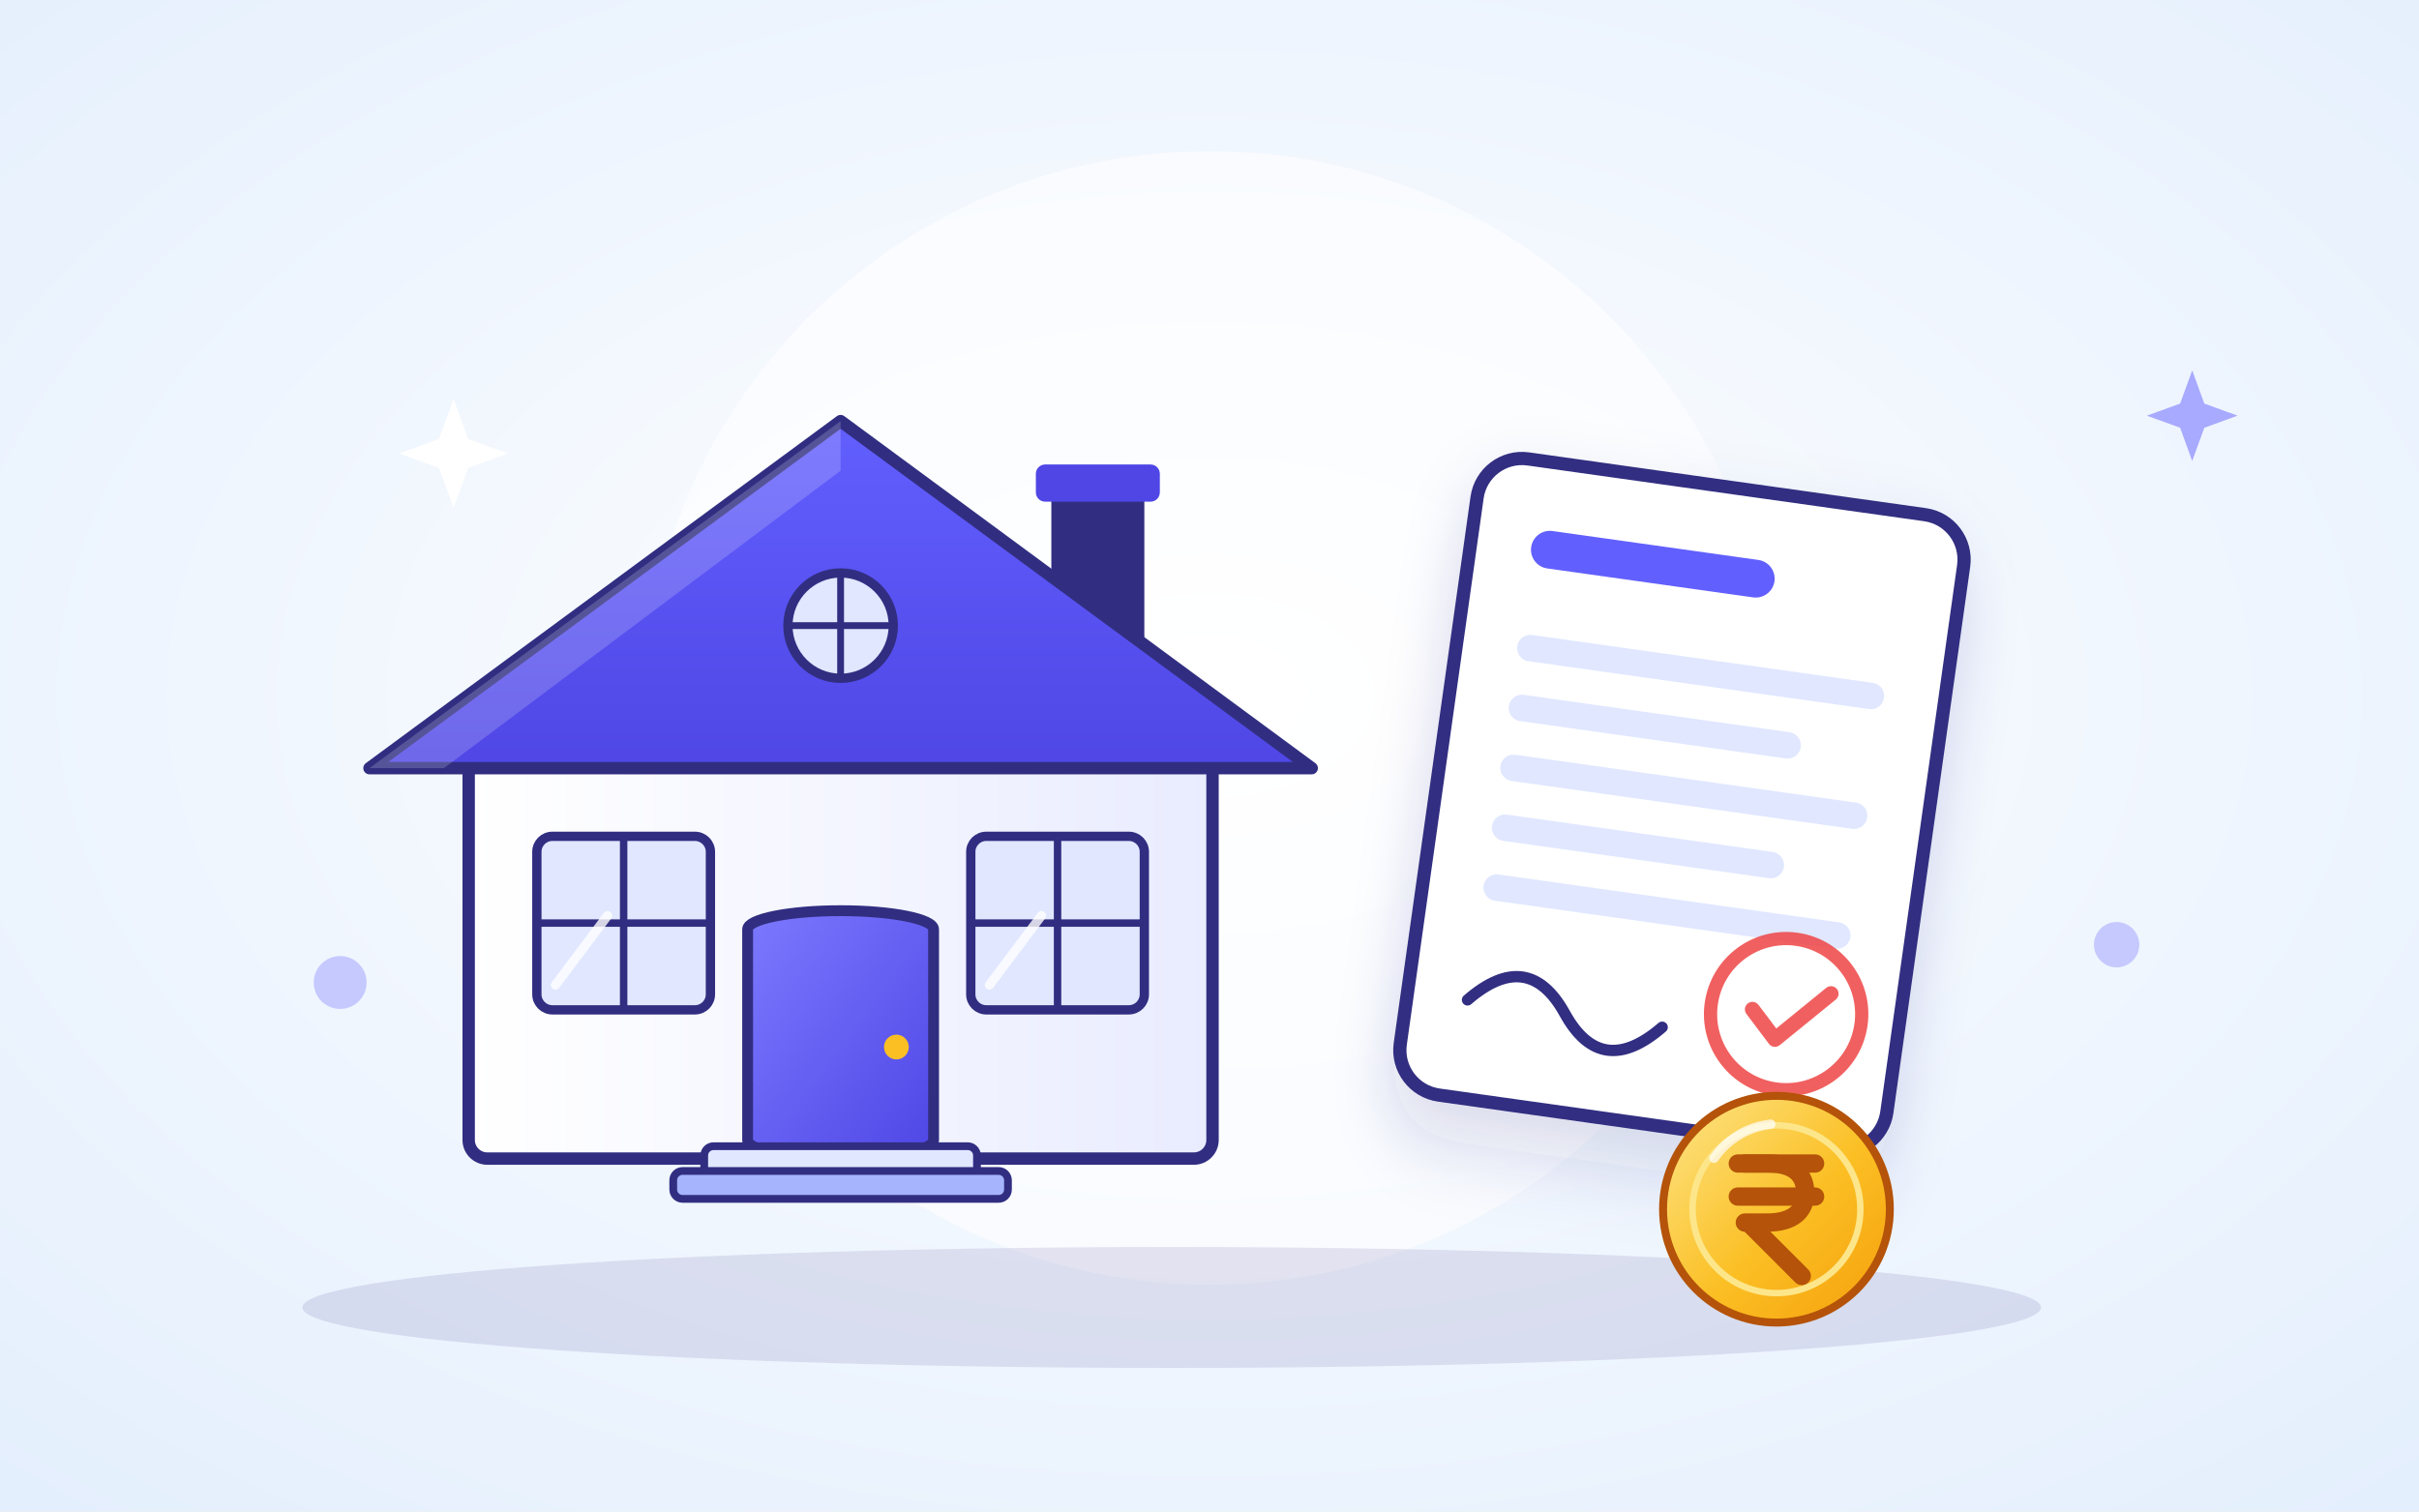
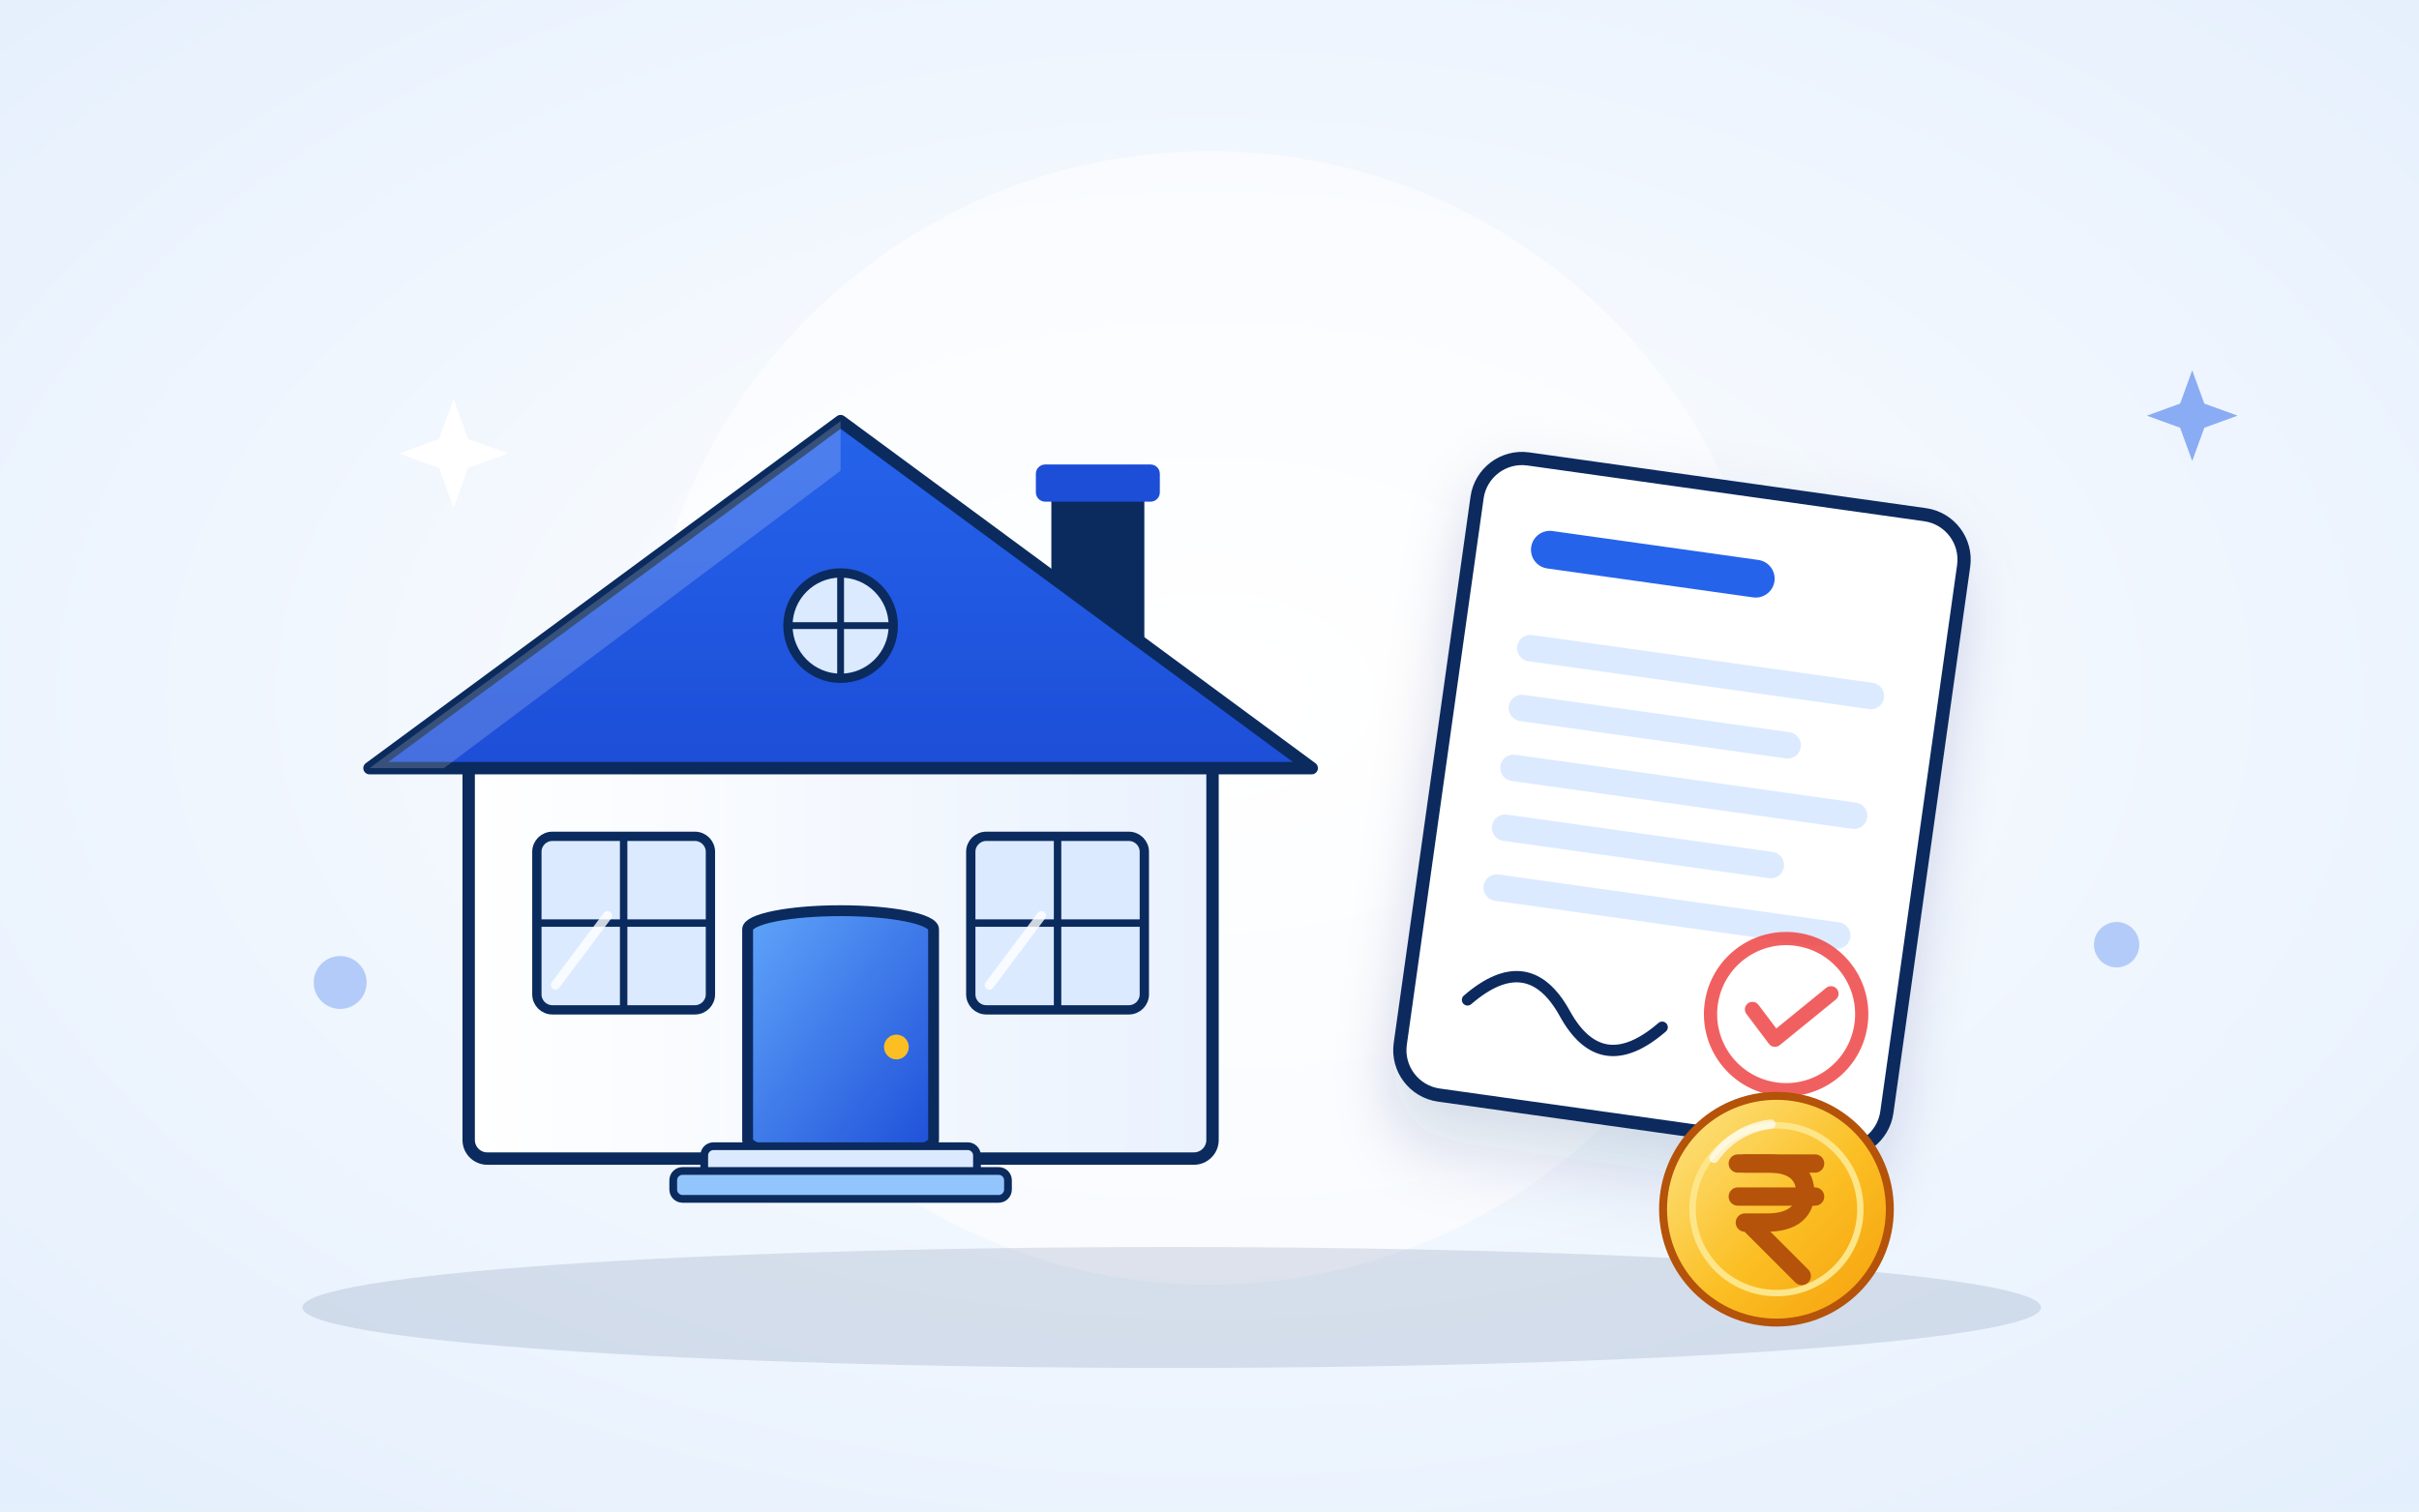
<svg xmlns="http://www.w3.org/2000/svg" viewBox="0 0 640 400" preserveAspectRatio="xMidYMid slice">
  <defs>
    <radialGradient id="bg" cx="50%" cy="46%" r="72%">
      <stop offset="0" stop-color="#fff" />
      <stop offset="1" stop-color="#E4EFFD" />
    </radialGradient>
    <linearGradient id="roof" x1="0" y1="0" x2="0" y2="1">
-       <stop offset="0" stop-color="#625FFF" />
-       <stop offset="1" stop-color="#4F46E5" />
+       <stop offset="0" stop-color="#2563EB" />
+       <stop offset="1" stop-color="#1D4ED8" />
    </linearGradient>
    <linearGradient id="wall" x1="0" y1="0" x2="1" y2="0">
      <stop offset="0" stop-color="#fff" />
-       <stop offset="1" stop-color="#E9ECFF" />
+       <stop offset="1" stop-color="#EAF2FE" />
    </linearGradient>
    <linearGradient id="gold" x1="0" y1="0" x2="0" y2="1">
      <stop offset="0" stop-color="#FDE68A" />
      <stop offset="1" stop-color="#F59E0B" />
    </linearGradient>
    <linearGradient id="goldH" x1="0" y1="0" x2="1" y2="1">
      <stop offset="0" stop-color="#FDE68A" />
      <stop offset=".55" stop-color="#FBBF24" />
      <stop offset="1" stop-color="#F59E0B" />
    </linearGradient>
    <linearGradient id="ind" x1="0" y1="0" x2="1" y2="1">
-       <stop offset="0" stop-color="#7C79FF" />
-       <stop offset="1" stop-color="#4F46E5" />
+       <stop offset="0" stop-color="#60A5FA" />
+       <stop offset="1" stop-color="#1D4ED8" />
    </linearGradient>
    <linearGradient id="leaf" x1="0" y1="0" x2="0" y2="1">
      <stop offset="0" stop-color="#4ADE80" />
      <stop offset="1" stop-color="#22C55E" />
    </linearGradient>
    <filter id="sh" x="-30%" y="-30%" width="160%" height="170%">
-       <feDropShadow dx="0" dy="10" stdDeviation="9" flood-color="#312E81" flood-opacity=".16" />
+       <feDropShadow dx="0" dy="10" stdDeviation="9" flood-color="#0B2B5E" flood-opacity=".16" />
    </filter>
    <filter id="sh2" x="-30%" y="-30%" width="160%" height="170%">
-       <feDropShadow dx="0" dy="4" stdDeviation="4" flood-color="#312E81" flood-opacity=".18" />
+       <feDropShadow dx="0" dy="4" stdDeviation="4" flood-color="#0B2B5E" flood-opacity=".18" />
    </filter>
  </defs>
  <rect width="640" height="400" fill="url(#bg)" />
  <circle cx="320" cy="190" r="150" fill="#fff" opacity=".55" />
-   <ellipse cx="310" cy="346" rx="230" ry="16" fill="#312E81" opacity="0.12" />
+   <ellipse cx="310" cy="346" rx="230" ry="16" fill="#0B2B5E" opacity="0.12" />
  <g transform="translate(-40 36) scale(0.82)">
-     <rect x="200" y="190" width="240" height="140" rx="6" fill="url(#wall)" stroke="#312E81" stroke-width="4" stroke-linejoin="round" />
-     <rect x="388" y="112" width="30" height="62" rx="3" fill="#312E81" />
-     <rect x="383" y="106" width="40" height="12" rx="3" fill="#4F46E5" />
-     <polygon points="168,204 320,92 472,204" fill="url(#roof)" stroke="#312E81" stroke-width="4" stroke-linejoin="round" />
+     <rect x="200" y="190" width="240" height="140" rx="6" fill="url(#wall)" stroke="#0B2B5E" stroke-width="4" stroke-linejoin="round" />
+     <rect x="388" y="112" width="30" height="62" rx="3" fill="#0B2B5E" />
+     <rect x="383" y="106" width="40" height="12" rx="3" fill="#1D4ED8" />
+     <polygon points="168,204 320,92 472,204" fill="url(#roof)" stroke="#0B2B5E" stroke-width="4" stroke-linejoin="round" />
    <polygon points="168,204 320,92 320,108 192,204" fill="#fff" opacity=".18" />
-     <circle cx="320" cy="158" r="17" fill="#E0E7FF" stroke="#312E81" stroke-width="3" />
-     <path d="M320 141v34M303 158h34" stroke="#312E81" stroke-width="2.2" />
-     <rect x="222" y="226" width="56" height="56" rx="5" fill="#E0E7FF" stroke="#312E81" stroke-width="3" />
-     <path d="M250.0 226v56M222 254.0h56" stroke="#312E81" stroke-width="2.4" />
+     <circle cx="320" cy="158" r="17" fill="#DBEAFE" stroke="#0B2B5E" stroke-width="3" />
+     <path d="M320 141v34M303 158h34" stroke="#0B2B5E" stroke-width="2.2" />
+     <rect x="222" y="226" width="56" height="56" rx="5" fill="#DBEAFE" stroke="#0B2B5E" stroke-width="3" />
+     <path d="M250.0 226v56M222 254.0h56" stroke="#0B2B5E" stroke-width="2.4" />
    <path d="M228 274l16.8 -22.4" stroke="#fff" stroke-width="3" stroke-linecap="round" opacity=".8" />
-     <rect x="362" y="226" width="56" height="56" rx="5" fill="#E0E7FF" stroke="#312E81" stroke-width="3" />
-     <path d="M390.0 226v56M362 254.0h56" stroke="#312E81" stroke-width="2.4" />
+     <rect x="362" y="226" width="56" height="56" rx="5" fill="#DBEAFE" stroke="#0B2B5E" stroke-width="3" />
+     <path d="M390.0 226v56M362 254.0h56" stroke="#0B2B5E" stroke-width="2.4" />
    <path d="M368 274l16.8 -22.4" stroke="#fff" stroke-width="3" stroke-linecap="round" opacity=".8" />
-     <rect x="290" y="250" width="60" height="80" rx="30" ry="6" fill="url(#ind)" stroke="#312E81" stroke-width="3.5" />
+     <rect x="290" y="250" width="60" height="80" rx="30" ry="6" fill="url(#ind)" stroke="#0B2B5E" stroke-width="3.5" />
    <circle cx="338" cy="294" r="4" fill="#FBBF24" />
-     <rect x="276" y="326" width="88" height="10" rx="3" fill="#E0E7FF" stroke="#312E81" stroke-width="2.5" />
-     <rect x="266" y="334" width="108" height="9" rx="3" fill="#A5B4FC" stroke="#312E81" stroke-width="2.5" />
+     <rect x="276" y="326" width="88" height="10" rx="3" fill="#DBEAFE" stroke="#0B2B5E" stroke-width="2.5" />
+     <rect x="266" y="334" width="108" height="9" rx="3" fill="#93C5FD" stroke="#0B2B5E" stroke-width="2.5" />
  </g>
  <g transform="rotate(8 445.0 213.0)" filter="url(#sh)">
-     <rect x="380" y="128" width="130" height="170" rx="12" fill="#fff" stroke="#312E81" stroke-width="3.5" />
-     <rect x="396" y="146" width="65" height="10" rx="5" fill="#625FFF" />
-     <rect x="396" y="174" width="98" height="7" rx="3.5" fill="#E0E7FF" />
-     <rect x="396" y="190" width="78" height="7" rx="3.5" fill="#E0E7FF" />
-     <rect x="396" y="206" width="98" height="7" rx="3.5" fill="#E0E7FF" />
-     <rect x="396" y="222" width="78" height="7" rx="3.5" fill="#E0E7FF" />
-     <rect x="396" y="238" width="98" height="7" rx="3.5" fill="#E0E7FF" />
-     <path d="M396 272q14 -16 26 0t26 0" fill="none" stroke="#312E81" stroke-width="3" stroke-linecap="round" />
+     <rect x="380" y="128" width="130" height="170" rx="12" fill="#fff" stroke="#0B2B5E" stroke-width="3.5" />
+     <rect x="396" y="146" width="65" height="10" rx="5" fill="#2563EB" />
+     <rect x="396" y="174" width="98" height="7" rx="3.5" fill="#DBEAFE" />
+     <rect x="396" y="190" width="78" height="7" rx="3.5" fill="#DBEAFE" />
+     <rect x="396" y="206" width="98" height="7" rx="3.5" fill="#DBEAFE" />
+     <rect x="396" y="222" width="78" height="7" rx="3.5" fill="#DBEAFE" />
+     <rect x="396" y="238" width="98" height="7" rx="3.5" fill="#DBEAFE" />
+     <path d="M396 272q14 -16 26 0t26 0" fill="none" stroke="#0B2B5E" stroke-width="3" stroke-linecap="round" />
    <circle cx="480" cy="264" r="20" fill="none" stroke="#EF4444" stroke-width="3.5" opacity=".85" />
    <path d="M471 264l7 7 13 -14" fill="none" stroke="#EF4444" stroke-width="4" stroke-linecap="round" stroke-linejoin="round" opacity=".85" />
  </g>
  <circle cx="470" cy="320" r="30" fill="url(#goldH)" stroke="#B45309" stroke-width="2.1" />
  <circle cx="470" cy="320" r="22.2" fill="none" stroke="#FDE68A" stroke-width="1.7" />
  <g transform="translate(470 320) scale(1.86)" fill="none" stroke="#B45309" stroke-width="2.6" stroke-linecap="round" stroke-linejoin="round">
    <path d="M-5.5-6.5h11M-5.5-1.8h11" />
    <path d="M-4.5-6.5h3.4c3.6 0 5.2 1.6 5.2 4.2s-1.8 4.2-5.4 4.2h-3.2" />
    <path d="M-3.8 2.1L3.6 9.5" />
  </g>
  <path d="M453.5 306.5a21.0 21.0 0 0 1 15.0 -9.0" stroke="#fff" stroke-width="2.5" stroke-linecap="round" fill="none" opacity=".7" />
  <path d="M120 105.6L123.84 116.16 134.4 120 123.84 123.84 120 134.4 116.16 123.84 105.6 120 116.16 116.16Z" fill="#fff" opacity="1" />
-   <path d="M580 98L583.2 106.8 592 110 583.2 113.2 580 122 576.8 113.2 568 110 576.8 106.8Z" fill="#625FFF" opacity="0.5" />
-   <circle cx="90" cy="260" r="7" fill="#625FFF" opacity="0.3" />
-   <circle cx="560" cy="250" r="6" fill="#625FFF" opacity="0.3" />
+   <path d="M580 98L583.2 106.8 592 110 583.2 113.2 580 122 576.8 113.2 568 110 576.8 106.8Z" fill="#2563EB" opacity="0.5" />
+   <circle cx="90" cy="260" r="7" fill="#2563EB" opacity="0.3" />
+   <circle cx="560" cy="250" r="6" fill="#2563EB" opacity="0.3" />
</svg>
